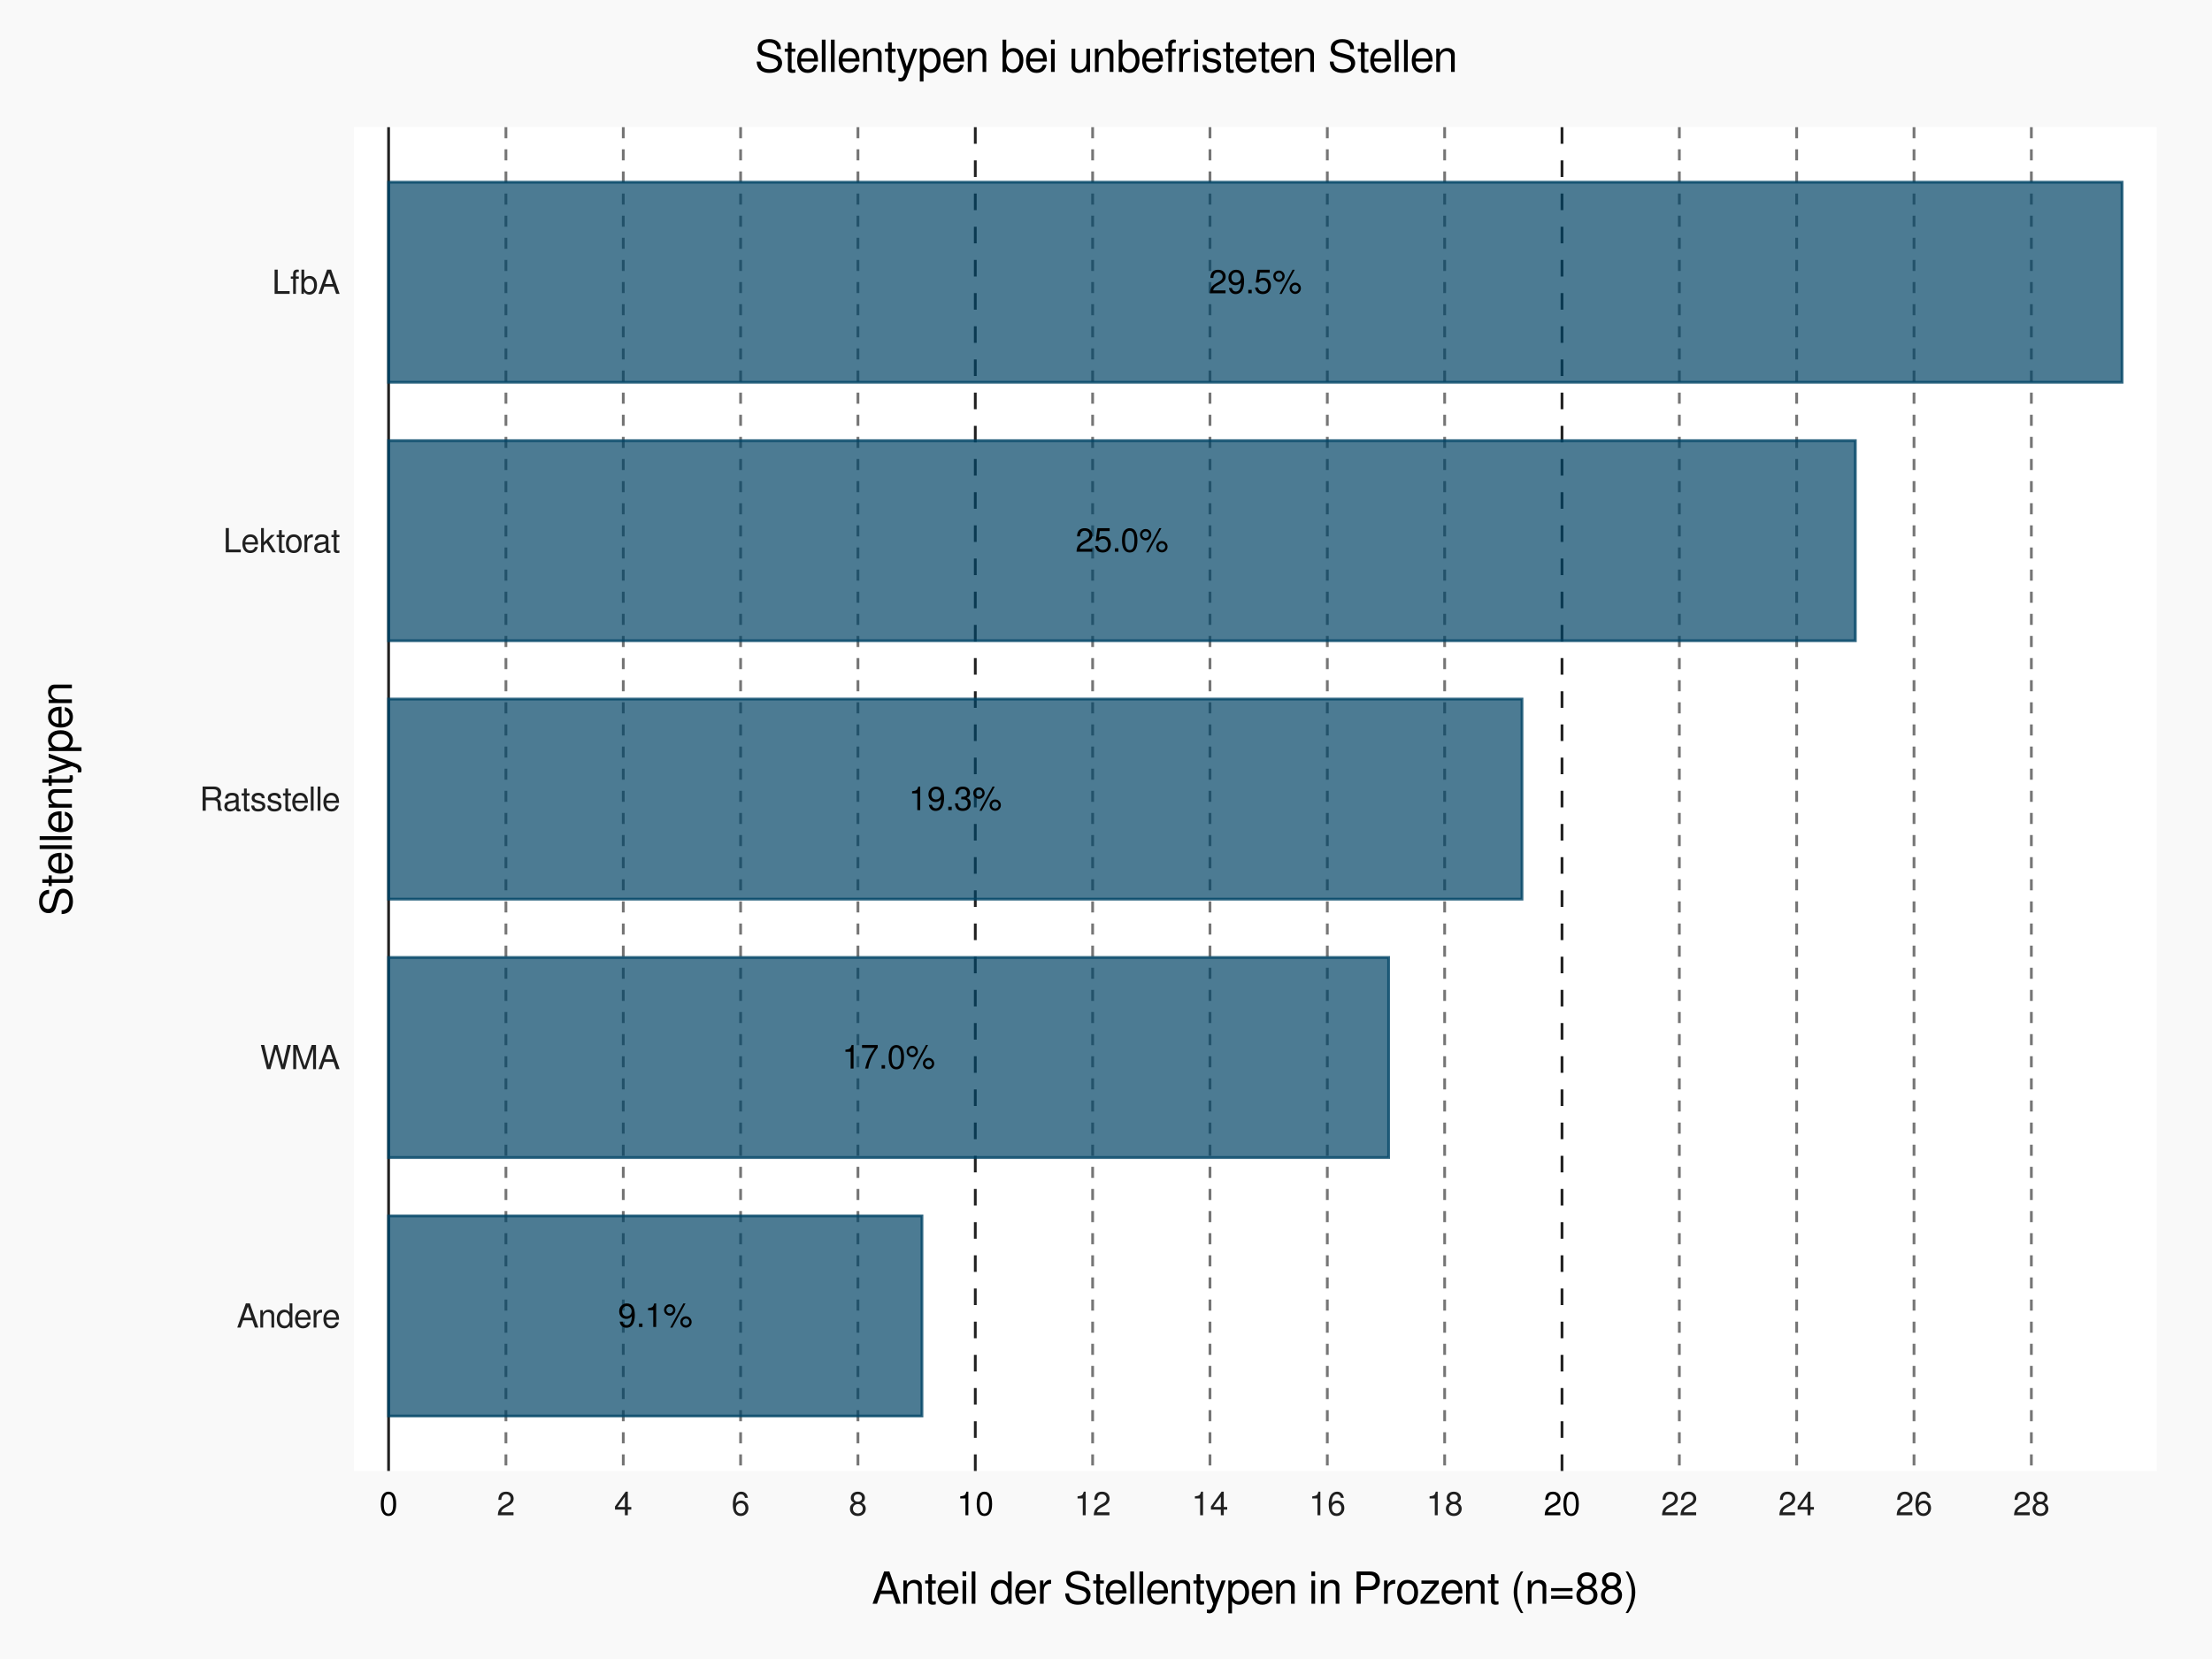
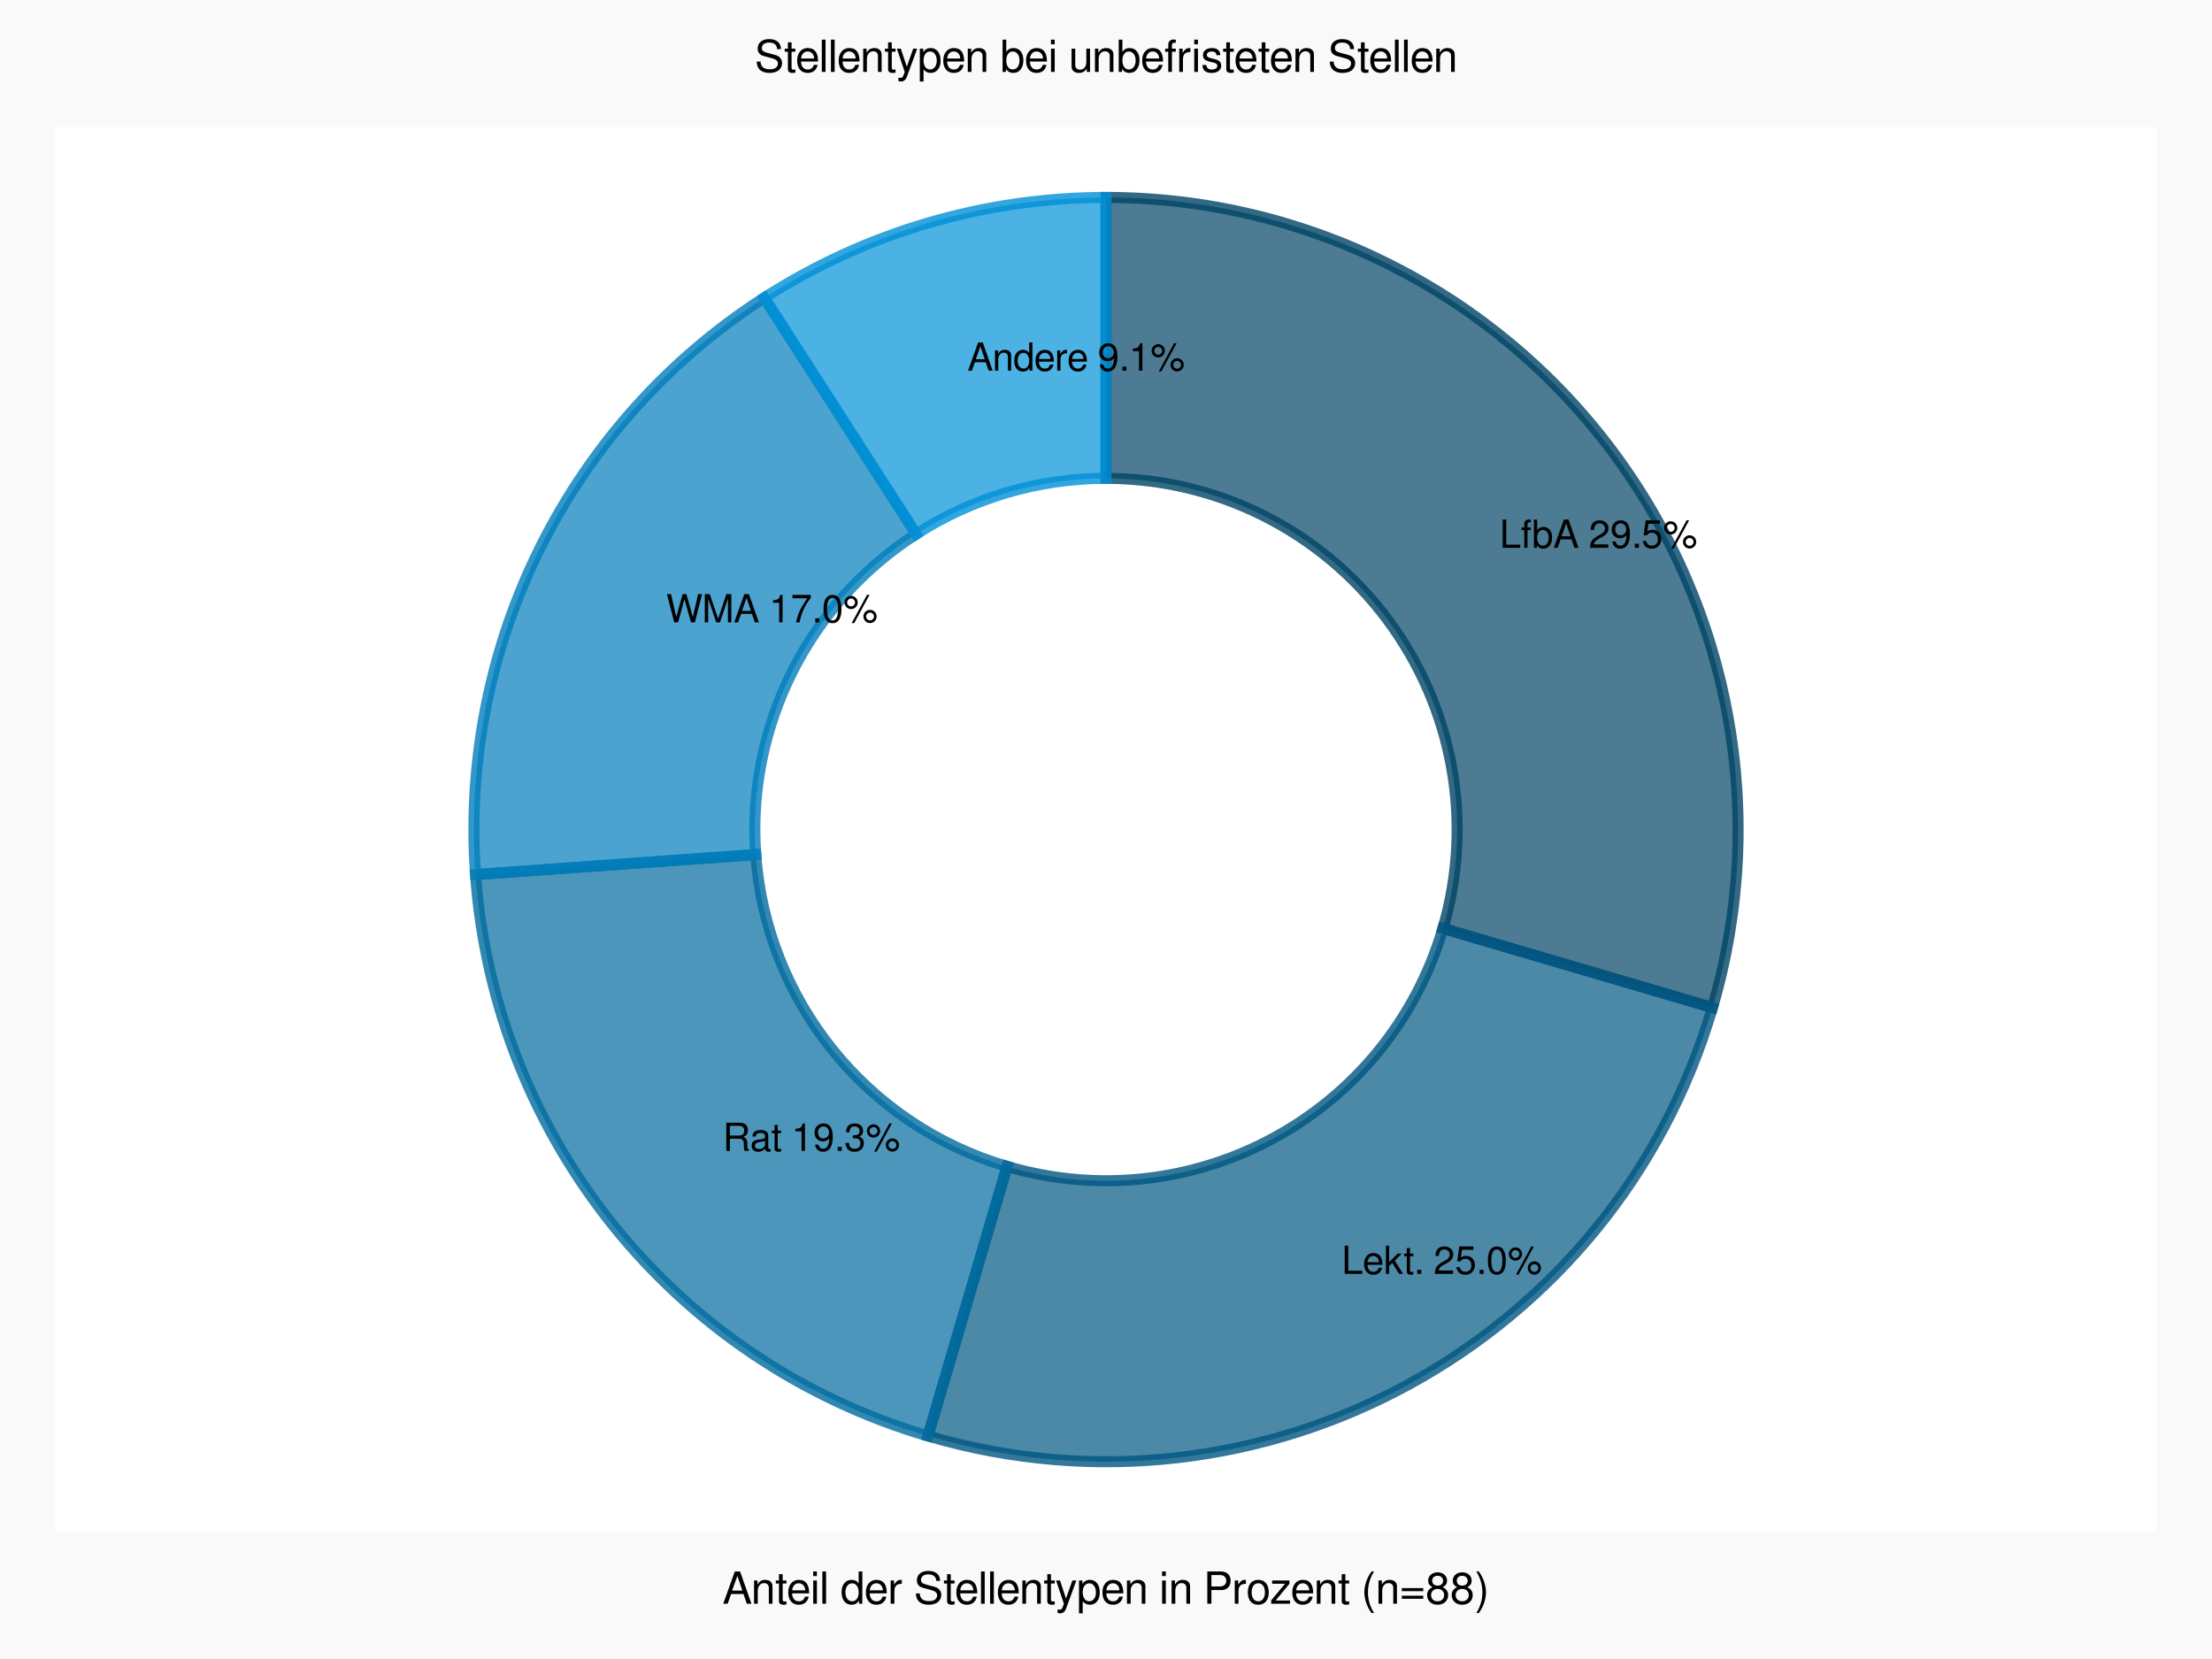
- <svg xmlns="http://www.w3.org/2000/svg" id="chart-709242b0-3d41-489d-93eb-af9ad59845cd" class="pygal-chart" viewBox="0 0 800 600">
+ <svg xmlns="http://www.w3.org/2000/svg" id="chart-4768b851-2b15-4246-bb8e-7f370bd34922" class="pygal-chart" viewBox="0 0 800 600">
  <defs>
-     <style type="text/css">#chart-709242b0-3d41-489d-93eb-af9ad59845cd{-webkit-user-select:none;-webkit-font-smoothing:antialiased;font-family:FreeSans}#chart-709242b0-3d41-489d-93eb-af9ad59845cd .title{font-family:FreeSans;font-size:16px}#chart-709242b0-3d41-489d-93eb-af9ad59845cd .legends .legend text{font-family:FreeSans;font-size:14px}#chart-709242b0-3d41-489d-93eb-af9ad59845cd .axis text{font-family:FreeSans;font-size:12px}#chart-709242b0-3d41-489d-93eb-af9ad59845cd .axis text.major{font-family:FreeSans;font-size:12px}#chart-709242b0-3d41-489d-93eb-af9ad59845cd .text-overlay text.value{font-family:FreeSans;font-size:12px}#chart-709242b0-3d41-489d-93eb-af9ad59845cd .text-overlay text.label{font-family:FreeSans;font-size:12px}#chart-709242b0-3d41-489d-93eb-af9ad59845cd .tooltip{font-family:FreeSans;font-size:14px}#chart-709242b0-3d41-489d-93eb-af9ad59845cd text.no_data{font-family:FreeSans;font-size:64px}
- #chart-709242b0-3d41-489d-93eb-af9ad59845cd{background-color:rgba(249,249,249,1)}#chart-709242b0-3d41-489d-93eb-af9ad59845cd path,#chart-709242b0-3d41-489d-93eb-af9ad59845cd line,#chart-709242b0-3d41-489d-93eb-af9ad59845cd rect,#chart-709242b0-3d41-489d-93eb-af9ad59845cd circle{-webkit-transition:150ms;-moz-transition:150ms;transition:150ms}#chart-709242b0-3d41-489d-93eb-af9ad59845cd .graph &gt; .background{fill:rgba(249,249,249,1)}#chart-709242b0-3d41-489d-93eb-af9ad59845cd .plot &gt; .background{fill:rgba(255,255,255,1)}#chart-709242b0-3d41-489d-93eb-af9ad59845cd .graph{fill:rgba(0,0,0,.87)}#chart-709242b0-3d41-489d-93eb-af9ad59845cd text.no_data{fill:rgba(0,0,0,1)}#chart-709242b0-3d41-489d-93eb-af9ad59845cd .title{fill:rgba(0,0,0,1)}#chart-709242b0-3d41-489d-93eb-af9ad59845cd .legends .legend text{fill:rgba(0,0,0,.87)}#chart-709242b0-3d41-489d-93eb-af9ad59845cd .legends .legend:hover text{fill:rgba(0,0,0,1)}#chart-709242b0-3d41-489d-93eb-af9ad59845cd .axis .line{stroke:rgba(0,0,0,1)}#chart-709242b0-3d41-489d-93eb-af9ad59845cd .axis .guide.line{stroke:rgba(0,0,0,.54)}#chart-709242b0-3d41-489d-93eb-af9ad59845cd .axis .major.line{stroke:rgba(0,0,0,.87)}#chart-709242b0-3d41-489d-93eb-af9ad59845cd .axis text.major{fill:rgba(0,0,0,1)}#chart-709242b0-3d41-489d-93eb-af9ad59845cd .axis.y .guides:hover .guide.line,#chart-709242b0-3d41-489d-93eb-af9ad59845cd .line-graph .axis.x .guides:hover .guide.line,#chart-709242b0-3d41-489d-93eb-af9ad59845cd .stackedline-graph .axis.x .guides:hover .guide.line,#chart-709242b0-3d41-489d-93eb-af9ad59845cd .xy-graph .axis.x .guides:hover .guide.line{stroke:rgba(0,0,0,1)}#chart-709242b0-3d41-489d-93eb-af9ad59845cd .axis .guides:hover text{fill:rgba(0,0,0,1)}#chart-709242b0-3d41-489d-93eb-af9ad59845cd .reactive{fill-opacity:.7;stroke-opacity:.8}#chart-709242b0-3d41-489d-93eb-af9ad59845cd .ci{stroke:rgba(0,0,0,.87)}#chart-709242b0-3d41-489d-93eb-af9ad59845cd .reactive.active,#chart-709242b0-3d41-489d-93eb-af9ad59845cd .active .reactive{fill-opacity:.8;stroke-opacity:.9;stroke-width:4}#chart-709242b0-3d41-489d-93eb-af9ad59845cd .ci .reactive.active{stroke-width:1.5}#chart-709242b0-3d41-489d-93eb-af9ad59845cd .series text{fill:rgba(0,0,0,1)}#chart-709242b0-3d41-489d-93eb-af9ad59845cd .tooltip rect{fill:rgba(255,255,255,1);stroke:rgba(0,0,0,1);-webkit-transition:opacity 150ms;-moz-transition:opacity 150ms;transition:opacity 150ms}#chart-709242b0-3d41-489d-93eb-af9ad59845cd .tooltip .label{fill:rgba(0,0,0,.87)}#chart-709242b0-3d41-489d-93eb-af9ad59845cd .tooltip .label{fill:rgba(0,0,0,.87)}#chart-709242b0-3d41-489d-93eb-af9ad59845cd .tooltip .legend{font-size:.8em;fill:rgba(0,0,0,.54)}#chart-709242b0-3d41-489d-93eb-af9ad59845cd .tooltip .x_label{font-size:.6em;fill:rgba(0,0,0,1)}#chart-709242b0-3d41-489d-93eb-af9ad59845cd .tooltip .xlink{font-size:.5em;text-decoration:underline}#chart-709242b0-3d41-489d-93eb-af9ad59845cd .tooltip .value{font-size:1.5em}#chart-709242b0-3d41-489d-93eb-af9ad59845cd .bound{font-size:.5em}#chart-709242b0-3d41-489d-93eb-af9ad59845cd .max-value{font-size:.75em;fill:rgba(0,0,0,.54)}#chart-709242b0-3d41-489d-93eb-af9ad59845cd .map-element{fill:rgba(255,255,255,1);stroke:rgba(0,0,0,.54) !important}#chart-709242b0-3d41-489d-93eb-af9ad59845cd .map-element .reactive{fill-opacity:inherit;stroke-opacity:inherit}#chart-709242b0-3d41-489d-93eb-af9ad59845cd .color-0,#chart-709242b0-3d41-489d-93eb-af9ad59845cd .color-0 a:visited{stroke:#004466;fill:#004466}#chart-709242b0-3d41-489d-93eb-af9ad59845cd .text-overlay .color-0 text{fill:black}
- #chart-709242b0-3d41-489d-93eb-af9ad59845cd text.no_data{text-anchor:middle}#chart-709242b0-3d41-489d-93eb-af9ad59845cd .guide.line{fill:none}#chart-709242b0-3d41-489d-93eb-af9ad59845cd .centered{text-anchor:middle}#chart-709242b0-3d41-489d-93eb-af9ad59845cd .title{text-anchor:middle}#chart-709242b0-3d41-489d-93eb-af9ad59845cd .legends .legend text{fill-opacity:1}#chart-709242b0-3d41-489d-93eb-af9ad59845cd .axis.x text{text-anchor:middle}#chart-709242b0-3d41-489d-93eb-af9ad59845cd .axis.x:not(.web) text[transform]{text-anchor:start}#chart-709242b0-3d41-489d-93eb-af9ad59845cd .axis.x:not(.web) text[transform].backwards{text-anchor:end}#chart-709242b0-3d41-489d-93eb-af9ad59845cd .axis.y text{text-anchor:end}#chart-709242b0-3d41-489d-93eb-af9ad59845cd .axis.y text[transform].backwards{text-anchor:start}#chart-709242b0-3d41-489d-93eb-af9ad59845cd .axis.y2 text{text-anchor:start}#chart-709242b0-3d41-489d-93eb-af9ad59845cd .axis.y2 text[transform].backwards{text-anchor:end}#chart-709242b0-3d41-489d-93eb-af9ad59845cd .axis .guide.line{stroke-dasharray:4,4}#chart-709242b0-3d41-489d-93eb-af9ad59845cd .axis .major.guide.line{stroke-dasharray:6,6}#chart-709242b0-3d41-489d-93eb-af9ad59845cd .horizontal .axis.y .guide.line,#chart-709242b0-3d41-489d-93eb-af9ad59845cd .horizontal .axis.y2 .guide.line,#chart-709242b0-3d41-489d-93eb-af9ad59845cd .vertical .axis.x .guide.line{opacity:0}#chart-709242b0-3d41-489d-93eb-af9ad59845cd .horizontal .axis.always_show .guide.line,#chart-709242b0-3d41-489d-93eb-af9ad59845cd .vertical .axis.always_show .guide.line{opacity:1 !important}#chart-709242b0-3d41-489d-93eb-af9ad59845cd .axis.y .guides:hover .guide.line,#chart-709242b0-3d41-489d-93eb-af9ad59845cd .axis.y2 .guides:hover .guide.line,#chart-709242b0-3d41-489d-93eb-af9ad59845cd .axis.x .guides:hover .guide.line{opacity:1}#chart-709242b0-3d41-489d-93eb-af9ad59845cd .axis .guides:hover text{opacity:1}#chart-709242b0-3d41-489d-93eb-af9ad59845cd .nofill{fill:none}#chart-709242b0-3d41-489d-93eb-af9ad59845cd .subtle-fill{fill-opacity:.2}#chart-709242b0-3d41-489d-93eb-af9ad59845cd .dot{stroke-width:1px;fill-opacity:1}#chart-709242b0-3d41-489d-93eb-af9ad59845cd .dot.active{stroke-width:5px}#chart-709242b0-3d41-489d-93eb-af9ad59845cd .dot.negative{fill:transparent}#chart-709242b0-3d41-489d-93eb-af9ad59845cd text,#chart-709242b0-3d41-489d-93eb-af9ad59845cd tspan{stroke:none !important}#chart-709242b0-3d41-489d-93eb-af9ad59845cd .series text.active{opacity:1}#chart-709242b0-3d41-489d-93eb-af9ad59845cd .tooltip rect{fill-opacity:.95;stroke-width:.5}#chart-709242b0-3d41-489d-93eb-af9ad59845cd .tooltip text{fill-opacity:1}#chart-709242b0-3d41-489d-93eb-af9ad59845cd .showable{visibility:hidden}#chart-709242b0-3d41-489d-93eb-af9ad59845cd .showable.shown{visibility:visible}#chart-709242b0-3d41-489d-93eb-af9ad59845cd .gauge-background{fill:rgba(229,229,229,1);stroke:none}#chart-709242b0-3d41-489d-93eb-af9ad59845cd .bg-lines{stroke:rgba(249,249,249,1);stroke-width:2px}</style>
+     <style type="text/css">#chart-4768b851-2b15-4246-bb8e-7f370bd34922{-webkit-user-select:none;-webkit-font-smoothing:antialiased;font-family:FreeSans}#chart-4768b851-2b15-4246-bb8e-7f370bd34922 .title{font-family:FreeSans;font-size:16px}#chart-4768b851-2b15-4246-bb8e-7f370bd34922 .legends .legend text{font-family:FreeSans;font-size:14px}#chart-4768b851-2b15-4246-bb8e-7f370bd34922 .axis text{font-family:FreeSans;font-size:12px}#chart-4768b851-2b15-4246-bb8e-7f370bd34922 .axis text.major{font-family:FreeSans;font-size:12px}#chart-4768b851-2b15-4246-bb8e-7f370bd34922 .text-overlay text.value{font-family:FreeSans;font-size:14px}#chart-4768b851-2b15-4246-bb8e-7f370bd34922 .text-overlay text.label{font-family:FreeSans;font-size:12px}#chart-4768b851-2b15-4246-bb8e-7f370bd34922 .tooltip{font-family:FreeSans;font-size:14px}#chart-4768b851-2b15-4246-bb8e-7f370bd34922 text.no_data{font-family:FreeSans;font-size:64px}
+ #chart-4768b851-2b15-4246-bb8e-7f370bd34922{background-color:rgba(249,249,249,1)}#chart-4768b851-2b15-4246-bb8e-7f370bd34922 path,#chart-4768b851-2b15-4246-bb8e-7f370bd34922 line,#chart-4768b851-2b15-4246-bb8e-7f370bd34922 rect,#chart-4768b851-2b15-4246-bb8e-7f370bd34922 circle{-webkit-transition:150ms;-moz-transition:150ms;transition:150ms}#chart-4768b851-2b15-4246-bb8e-7f370bd34922 .graph &gt; .background{fill:rgba(249,249,249,1)}#chart-4768b851-2b15-4246-bb8e-7f370bd34922 .plot &gt; .background{fill:rgba(255,255,255,1)}#chart-4768b851-2b15-4246-bb8e-7f370bd34922 .graph{fill:rgba(0,0,0,.87)}#chart-4768b851-2b15-4246-bb8e-7f370bd34922 text.no_data{fill:rgba(0,0,0,1)}#chart-4768b851-2b15-4246-bb8e-7f370bd34922 .title{fill:rgba(0,0,0,1)}#chart-4768b851-2b15-4246-bb8e-7f370bd34922 .legends .legend text{fill:rgba(0,0,0,.87)}#chart-4768b851-2b15-4246-bb8e-7f370bd34922 .legends .legend:hover text{fill:rgba(0,0,0,1)}#chart-4768b851-2b15-4246-bb8e-7f370bd34922 .axis .line{stroke:rgba(0,0,0,1)}#chart-4768b851-2b15-4246-bb8e-7f370bd34922 .axis .guide.line{stroke:rgba(0,0,0,.54)}#chart-4768b851-2b15-4246-bb8e-7f370bd34922 .axis .major.line{stroke:rgba(0,0,0,.87)}#chart-4768b851-2b15-4246-bb8e-7f370bd34922 .axis text.major{fill:rgba(0,0,0,1)}#chart-4768b851-2b15-4246-bb8e-7f370bd34922 .axis.y .guides:hover .guide.line,#chart-4768b851-2b15-4246-bb8e-7f370bd34922 .line-graph .axis.x .guides:hover .guide.line,#chart-4768b851-2b15-4246-bb8e-7f370bd34922 .stackedline-graph .axis.x .guides:hover .guide.line,#chart-4768b851-2b15-4246-bb8e-7f370bd34922 .xy-graph .axis.x .guides:hover .guide.line{stroke:rgba(0,0,0,1)}#chart-4768b851-2b15-4246-bb8e-7f370bd34922 .axis .guides:hover text{fill:rgba(0,0,0,1)}#chart-4768b851-2b15-4246-bb8e-7f370bd34922 .reactive{fill-opacity:.7;stroke-opacity:.8}#chart-4768b851-2b15-4246-bb8e-7f370bd34922 .ci{stroke:rgba(0,0,0,.87)}#chart-4768b851-2b15-4246-bb8e-7f370bd34922 .reactive.active,#chart-4768b851-2b15-4246-bb8e-7f370bd34922 .active .reactive{fill-opacity:.8;stroke-opacity:.9;stroke-width:4}#chart-4768b851-2b15-4246-bb8e-7f370bd34922 .ci .reactive.active{stroke-width:1.5}#chart-4768b851-2b15-4246-bb8e-7f370bd34922 .series text{fill:rgba(0,0,0,1)}#chart-4768b851-2b15-4246-bb8e-7f370bd34922 .tooltip rect{fill:rgba(255,255,255,1);stroke:rgba(0,0,0,1);-webkit-transition:opacity 150ms;-moz-transition:opacity 150ms;transition:opacity 150ms}#chart-4768b851-2b15-4246-bb8e-7f370bd34922 .tooltip .label{fill:rgba(0,0,0,.87)}#chart-4768b851-2b15-4246-bb8e-7f370bd34922 .tooltip .label{fill:rgba(0,0,0,.87)}#chart-4768b851-2b15-4246-bb8e-7f370bd34922 .tooltip .legend{font-size:.8em;fill:rgba(0,0,0,.54)}#chart-4768b851-2b15-4246-bb8e-7f370bd34922 .tooltip .x_label{font-size:.6em;fill:rgba(0,0,0,1)}#chart-4768b851-2b15-4246-bb8e-7f370bd34922 .tooltip .xlink{font-size:.5em;text-decoration:underline}#chart-4768b851-2b15-4246-bb8e-7f370bd34922 .tooltip .value{font-size:1.5em}#chart-4768b851-2b15-4246-bb8e-7f370bd34922 .bound{font-size:.5em}#chart-4768b851-2b15-4246-bb8e-7f370bd34922 .max-value{font-size:.75em;fill:rgba(0,0,0,.54)}#chart-4768b851-2b15-4246-bb8e-7f370bd34922 .map-element{fill:rgba(255,255,255,1);stroke:rgba(0,0,0,.54) !important}#chart-4768b851-2b15-4246-bb8e-7f370bd34922 .map-element .reactive{fill-opacity:inherit;stroke-opacity:inherit}#chart-4768b851-2b15-4246-bb8e-7f370bd34922 .color-0,#chart-4768b851-2b15-4246-bb8e-7f370bd34922 .color-0 a:visited{stroke:#004466;fill:#004466}#chart-4768b851-2b15-4246-bb8e-7f370bd34922 .color-1,#chart-4768b851-2b15-4246-bb8e-7f370bd34922 .color-1 a:visited{stroke:#005782;fill:#005782}#chart-4768b851-2b15-4246-bb8e-7f370bd34922 .color-2,#chart-4768b851-2b15-4246-bb8e-7f370bd34922 .color-2 a:visited{stroke:#006a9f;fill:#006a9f}#chart-4768b851-2b15-4246-bb8e-7f370bd34922 .color-3,#chart-4768b851-2b15-4246-bb8e-7f370bd34922 .color-3 a:visited{stroke:#007dbb;fill:#007dbb}#chart-4768b851-2b15-4246-bb8e-7f370bd34922 .color-4,#chart-4768b851-2b15-4246-bb8e-7f370bd34922 .color-4 a:visited{stroke:#0090d7;fill:#0090d7}#chart-4768b851-2b15-4246-bb8e-7f370bd34922 .text-overlay .color-0 text{fill:black}#chart-4768b851-2b15-4246-bb8e-7f370bd34922 .text-overlay .color-1 text{fill:black}#chart-4768b851-2b15-4246-bb8e-7f370bd34922 .text-overlay .color-2 text{fill:black}#chart-4768b851-2b15-4246-bb8e-7f370bd34922 .text-overlay .color-3 text{fill:black}#chart-4768b851-2b15-4246-bb8e-7f370bd34922 .text-overlay .color-4 text{fill:black}#chart-4768b851-2b15-4246-bb8e-7f370bd34922 .series{stroke-width:4}#chart-4768b851-2b15-4246-bb8e-7f370bd34922 .series.serie-0{stroke-width:4}#chart-4768b851-2b15-4246-bb8e-7f370bd34922 .series.serie-1{stroke-width:4}#chart-4768b851-2b15-4246-bb8e-7f370bd34922 .series.serie-2{stroke-width:4}#chart-4768b851-2b15-4246-bb8e-7f370bd34922 .series.serie-3{stroke-width:4}#chart-4768b851-2b15-4246-bb8e-7f370bd34922 .series.serie-4{stroke-width:4}
+ #chart-4768b851-2b15-4246-bb8e-7f370bd34922 text.no_data{text-anchor:middle}#chart-4768b851-2b15-4246-bb8e-7f370bd34922 .guide.line{fill:none}#chart-4768b851-2b15-4246-bb8e-7f370bd34922 .centered{text-anchor:middle}#chart-4768b851-2b15-4246-bb8e-7f370bd34922 .title{text-anchor:middle}#chart-4768b851-2b15-4246-bb8e-7f370bd34922 .legends .legend text{fill-opacity:1}#chart-4768b851-2b15-4246-bb8e-7f370bd34922 .axis.x text{text-anchor:middle}#chart-4768b851-2b15-4246-bb8e-7f370bd34922 .axis.x:not(.web) text[transform]{text-anchor:start}#chart-4768b851-2b15-4246-bb8e-7f370bd34922 .axis.x:not(.web) text[transform].backwards{text-anchor:end}#chart-4768b851-2b15-4246-bb8e-7f370bd34922 .axis.y text{text-anchor:end}#chart-4768b851-2b15-4246-bb8e-7f370bd34922 .axis.y text[transform].backwards{text-anchor:start}#chart-4768b851-2b15-4246-bb8e-7f370bd34922 .axis.y2 text{text-anchor:start}#chart-4768b851-2b15-4246-bb8e-7f370bd34922 .axis.y2 text[transform].backwards{text-anchor:end}#chart-4768b851-2b15-4246-bb8e-7f370bd34922 .axis .guide.line{stroke-dasharray:4,4}#chart-4768b851-2b15-4246-bb8e-7f370bd34922 .axis .major.guide.line{stroke-dasharray:6,6}#chart-4768b851-2b15-4246-bb8e-7f370bd34922 .horizontal .axis.y .guide.line,#chart-4768b851-2b15-4246-bb8e-7f370bd34922 .horizontal .axis.y2 .guide.line,#chart-4768b851-2b15-4246-bb8e-7f370bd34922 .vertical .axis.x .guide.line{opacity:0}#chart-4768b851-2b15-4246-bb8e-7f370bd34922 .horizontal .axis.always_show .guide.line,#chart-4768b851-2b15-4246-bb8e-7f370bd34922 .vertical .axis.always_show .guide.line{opacity:1 !important}#chart-4768b851-2b15-4246-bb8e-7f370bd34922 .axis.y .guides:hover .guide.line,#chart-4768b851-2b15-4246-bb8e-7f370bd34922 .axis.y2 .guides:hover .guide.line,#chart-4768b851-2b15-4246-bb8e-7f370bd34922 .axis.x .guides:hover .guide.line{opacity:1}#chart-4768b851-2b15-4246-bb8e-7f370bd34922 .axis .guides:hover text{opacity:1}#chart-4768b851-2b15-4246-bb8e-7f370bd34922 .nofill{fill:none}#chart-4768b851-2b15-4246-bb8e-7f370bd34922 .subtle-fill{fill-opacity:.2}#chart-4768b851-2b15-4246-bb8e-7f370bd34922 .dot{stroke-width:1px;fill-opacity:1}#chart-4768b851-2b15-4246-bb8e-7f370bd34922 .dot.active{stroke-width:5px}#chart-4768b851-2b15-4246-bb8e-7f370bd34922 .dot.negative{fill:transparent}#chart-4768b851-2b15-4246-bb8e-7f370bd34922 text,#chart-4768b851-2b15-4246-bb8e-7f370bd34922 tspan{stroke:none !important}#chart-4768b851-2b15-4246-bb8e-7f370bd34922 .series text.active{opacity:1}#chart-4768b851-2b15-4246-bb8e-7f370bd34922 .tooltip rect{fill-opacity:.95;stroke-width:.5}#chart-4768b851-2b15-4246-bb8e-7f370bd34922 .tooltip text{fill-opacity:1}#chart-4768b851-2b15-4246-bb8e-7f370bd34922 .showable{visibility:hidden}#chart-4768b851-2b15-4246-bb8e-7f370bd34922 .showable.shown{visibility:visible}#chart-4768b851-2b15-4246-bb8e-7f370bd34922 .gauge-background{fill:rgba(229,229,229,1);stroke:none}#chart-4768b851-2b15-4246-bb8e-7f370bd34922 .bg-lines{stroke:rgba(249,249,249,1);stroke-width:2px}</style>
  </defs>
-   <g class="graph horizontalbar-graph horizontal">
+   <g class="graph pie-graph vertical">
    <rect x="0" y="0" width="800" height="600" class="background" />
-     <g transform="translate(128, 46)" class="plot">
-       <rect x="0" y="0" width="652.0" height="486" class="background" />
-       <g class="axis y">
-         <g class="guides">
-           <text x="-5" y="434.123" class="">Andere</text>
-         </g>
-         <g class="guides">
-           <text x="-5" y="340.662" class="">WMA</text>
-         </g>
-         <g class="guides">
-           <text x="-5" y="247.2" class="">Ratsstelle</text>
-         </g>
-         <g class="guides">
-           <text x="-5" y="153.738" class="">Lektorat</text>
-         </g>
-         <g class="guides">
-           <text x="-5" y="60.277" class="">LfbA</text>
+     <g transform="translate(20, 46)" class="plot">
+       <rect x="0" y="0" width="760" height="508" class="background" />
+       <g class="series serie-0 color-0">
+         <g class="slices">
+           <g class="slice">
+             <path d="M380 25.4 A228.6 228.6 0 0 1 599.34 318.404 L501.856 289.78 A127 127 0 0 0 380 127 z" class="slice reactive tooltip-trigger" />
+           </g>
        </g>
      </g>
-       <g class="axis x always_show">
-         <g class="guides">
-           <path d="M12.538 0 v486" class="axis major line" />
-           <text x="12.538" y="502.0" class="major">0</text>
-         </g>
-         <g class="guides">
-           <path d="M54.976 0 v486" class="guide line" />
-           <text x="54.976" y="502.0" class="">2</text>
-         </g>
-         <g class="guides">
-           <path d="M97.414 0 v486" class="guide line" />
-           <text x="97.414" y="502.0" class="">4</text>
-         </g>
-         <g class="guides">
-           <path d="M139.852 0 v486" class="guide line" />
-           <text x="139.852" y="502.0" class="">6</text>
-         </g>
-         <g class="guides">
-           <path d="M182.29 0 v486" class="guide line" />
-           <text x="182.29" y="502.0" class="">8</text>
-         </g>
-         <g class="guides">
-           <path d="M224.728 0 v486" class="major guide line" />
-           <text x="224.728" y="502.0" class="major">10</text>
-         </g>
-         <g class="guides">
-           <path d="M267.166 0 v486" class="guide line" />
-           <text x="267.166" y="502.0" class="">12</text>
-         </g>
-         <g class="guides">
-           <path d="M309.604 0 v486" class="guide line" />
-           <text x="309.604" y="502.0" class="">14</text>
-         </g>
-         <g class="guides">
-           <path d="M352.041 0 v486" class="guide line" />
-           <text x="352.041" y="502.0" class="">16</text>
-         </g>
-         <g class="guides">
-           <path d="M394.479 0 v486" class="guide line" />
-           <text x="394.479" y="502.0" class="">18</text>
-         </g>
-         <g class="guides">
-           <path d="M436.917 0 v486" class="major guide line" />
-           <text x="436.917" y="502.0" class="major">20</text>
-         </g>
-         <g class="guides">
-           <path d="M479.355 0 v486" class="guide line" />
-           <text x="479.355" y="502.0" class="">22</text>
-         </g>
-         <g class="guides">
-           <path d="M521.793 0 v486" class="guide line" />
-           <text x="521.793" y="502.0" class="">24</text>
-         </g>
-         <g class="guides">
-           <path d="M564.231 0 v486" class="guide line" />
-           <text x="564.231" y="502.0" class="">26</text>
-         </g>
-         <g class="guides">
-           <path d="M606.669 0 v486" class="guide line" />
-           <text x="606.669" y="502.0" class="">28</text>
+       <g class="series serie-1 color-1">
+         <g class="slices">
+           <g class="slice">
+             <path d="M599.34 318.404 A228.6 228.6 0 0 1 315.596 473.34 L344.22 375.856 A127 127 0 0 0 501.856 289.78 z" class="slice reactive tooltip-trigger" />
+           </g>
        </g>
      </g>
-       <g class="series serie-0 color-0">
-         <g class="bars">
-           <g class="bar">
-             <rect x="12.538" y="393.735" rx="0" ry="0" width="192.899" height="72.377" class="rect reactive tooltip-trigger" />
+       <g class="series serie-2 color-2">
+         <g class="slices">
+           <g class="slice">
+             <path d="M315.596 473.34 A228.6 228.6 0 0 1 151.982 270.308 L253.324 263.06 A127 127 0 0 0 344.22 375.856 z" class="slice reactive tooltip-trigger" />
          </g>
-           <g class="bar">
-             <rect x="12.538" y="300.273" rx="0" ry="0" width="361.686" height="72.377" class="rect reactive tooltip-trigger" />
+         </g>
+       </g>
+       <g class="series serie-3 color-3">
+         <g class="slices">
+           <g class="slice">
+             <path d="M151.982 270.308 A228.6 228.6 0 0 1 256.41 61.689 L311.339 147.161 A127 127 0 0 0 253.324 263.06 z" class="slice reactive tooltip-trigger" />
          </g>
-           <g class="bar">
-             <rect x="12.538" y="206.812" rx="0" ry="0" width="409.911" height="72.377" class="rect reactive tooltip-trigger" />
-           </g>
-           <g class="bar">
-             <rect x="12.538" y="113.35" rx="0" ry="0" width="530.473" height="72.377" class="rect reactive tooltip-trigger" />
-           </g>
-           <g class="bar">
-             <rect x="12.538" y="19.889" rx="0" ry="0" width="626.923" height="72.377" class="rect reactive tooltip-trigger" />
+         </g>
+       </g>
+       <g class="series serie-4 color-4">
+         <g class="slices">
+           <g class="slice">
+             <path d="M256.41 61.689 A228.6 228.6 0 0 1 380 25.4 L380 127 A127 127 0 0 0 311.339 147.161 z" class="slice reactive tooltip-trigger" />
          </g>
        </g>
      </g>
    </g>
    <g class="titles">
      <text x="400.0" y="26" class="title plot_title">Stellentypen bei unbefristeten Stellen</text>
-       <text x="454.0" y="580" class="title">Anteil der Stellentypen in Prozent (n=88)</text>
-       <text x="0" y="315.0" class="title" transform="rotate(-90 0 289)">Stellentypen</text>
+       <text x="400.0" y="580" class="title">Anteil der Stellentypen in Prozent (n=88)</text>
    </g>
-     <g transform="translate(128, 46)" class="plot overlay">
+     <g transform="translate(20, 46)" class="plot overlay">
      <g class="series serie-0 color-0" />
+       <g class="series serie-1 color-1" />
+       <g class="series serie-2 color-2" />
+       <g class="series serie-3 color-3" />
+       <g class="series serie-4 color-4" />
    </g>
-     <g transform="translate(128, 46)" class="plot text-overlay">
+     <g transform="translate(20, 46)" class="plot text-overlay">
      <g class="series serie-0 color-0">
-         <text text-anchor="middle" x="108.988" y="433.923" class="value">9.1%</text>
-         <text text-anchor="middle" x="193.382" y="340.462" class="value">17.0%</text>
-         <text text-anchor="middle" x="217.494" y="247" class="value">19.3%</text>
-         <text text-anchor="middle" x="277.775" y="153.538" class="value">25.0%</text>
-         <text text-anchor="middle" x="326.0" y="60.077" class="value">29.5%</text>
+         <text text-anchor="left" x="522.336" y="152.115" class="value">LfbA 29.5%</text>
+       </g>
+       <g class="series serie-1 color-1">
+         <text text-anchor="left" x="465.21" y="414.718" class="value">Lekt. 25.0%</text>
+       </g>
+       <g class="series serie-2 color-2">
+         <text text-anchor="left" x="241.558" y="370.231" class="value">Rat 19.3%</text>
+       </g>
+       <g class="series serie-3 color-3">
+         <text text-anchor="left" x="221.007" y="179.08" class="value">WMA 17.0%</text>
+       </g>
+       <g class="series serie-4 color-4">
+         <text text-anchor="left" x="329.908" y="88.069" class="value">Andere 9.1%</text>
      </g>
    </g>
-     <g transform="translate(128, 46)" class="plot tooltip-overlay">
+     <g transform="translate(20, 46)" class="plot tooltip-overlay">
      <g transform="translate(0 0)" style="opacity: 0" class="tooltip">
        <rect rx="0" ry="0" width="0" height="0" class="tooltip-box" />
        <g class="text" />
      </g>
    </g>
  </g>
</svg>
